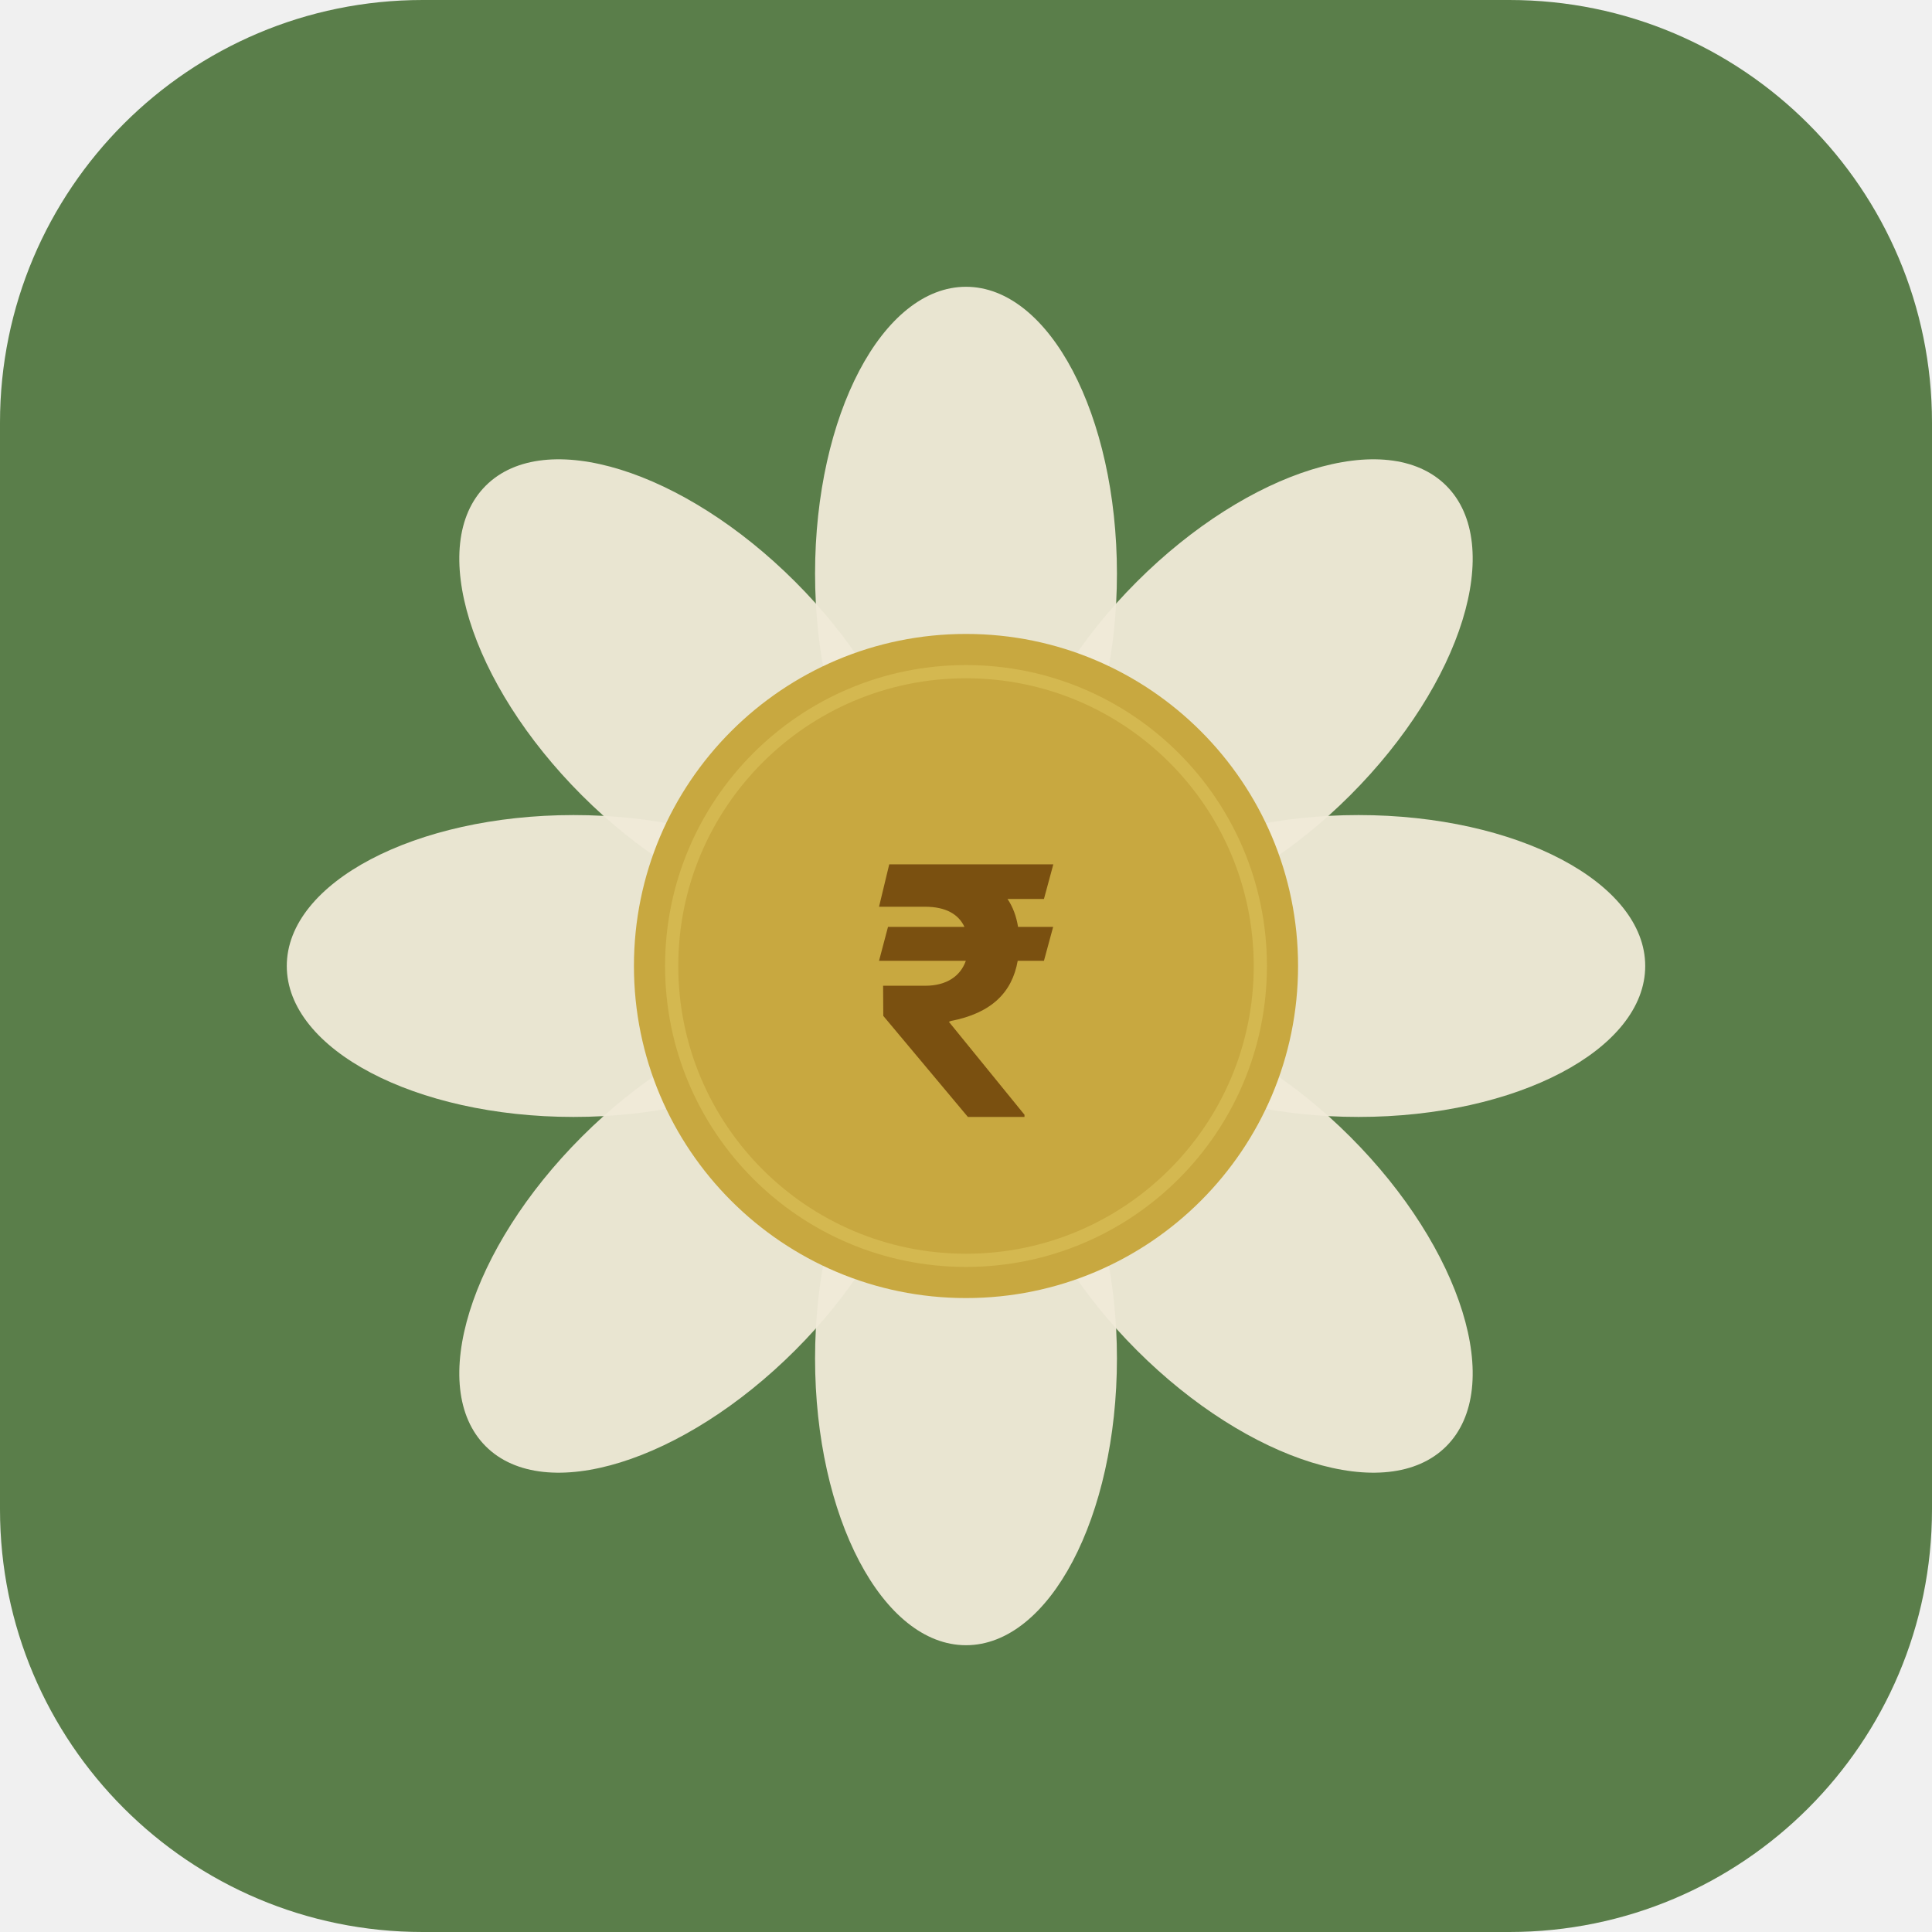
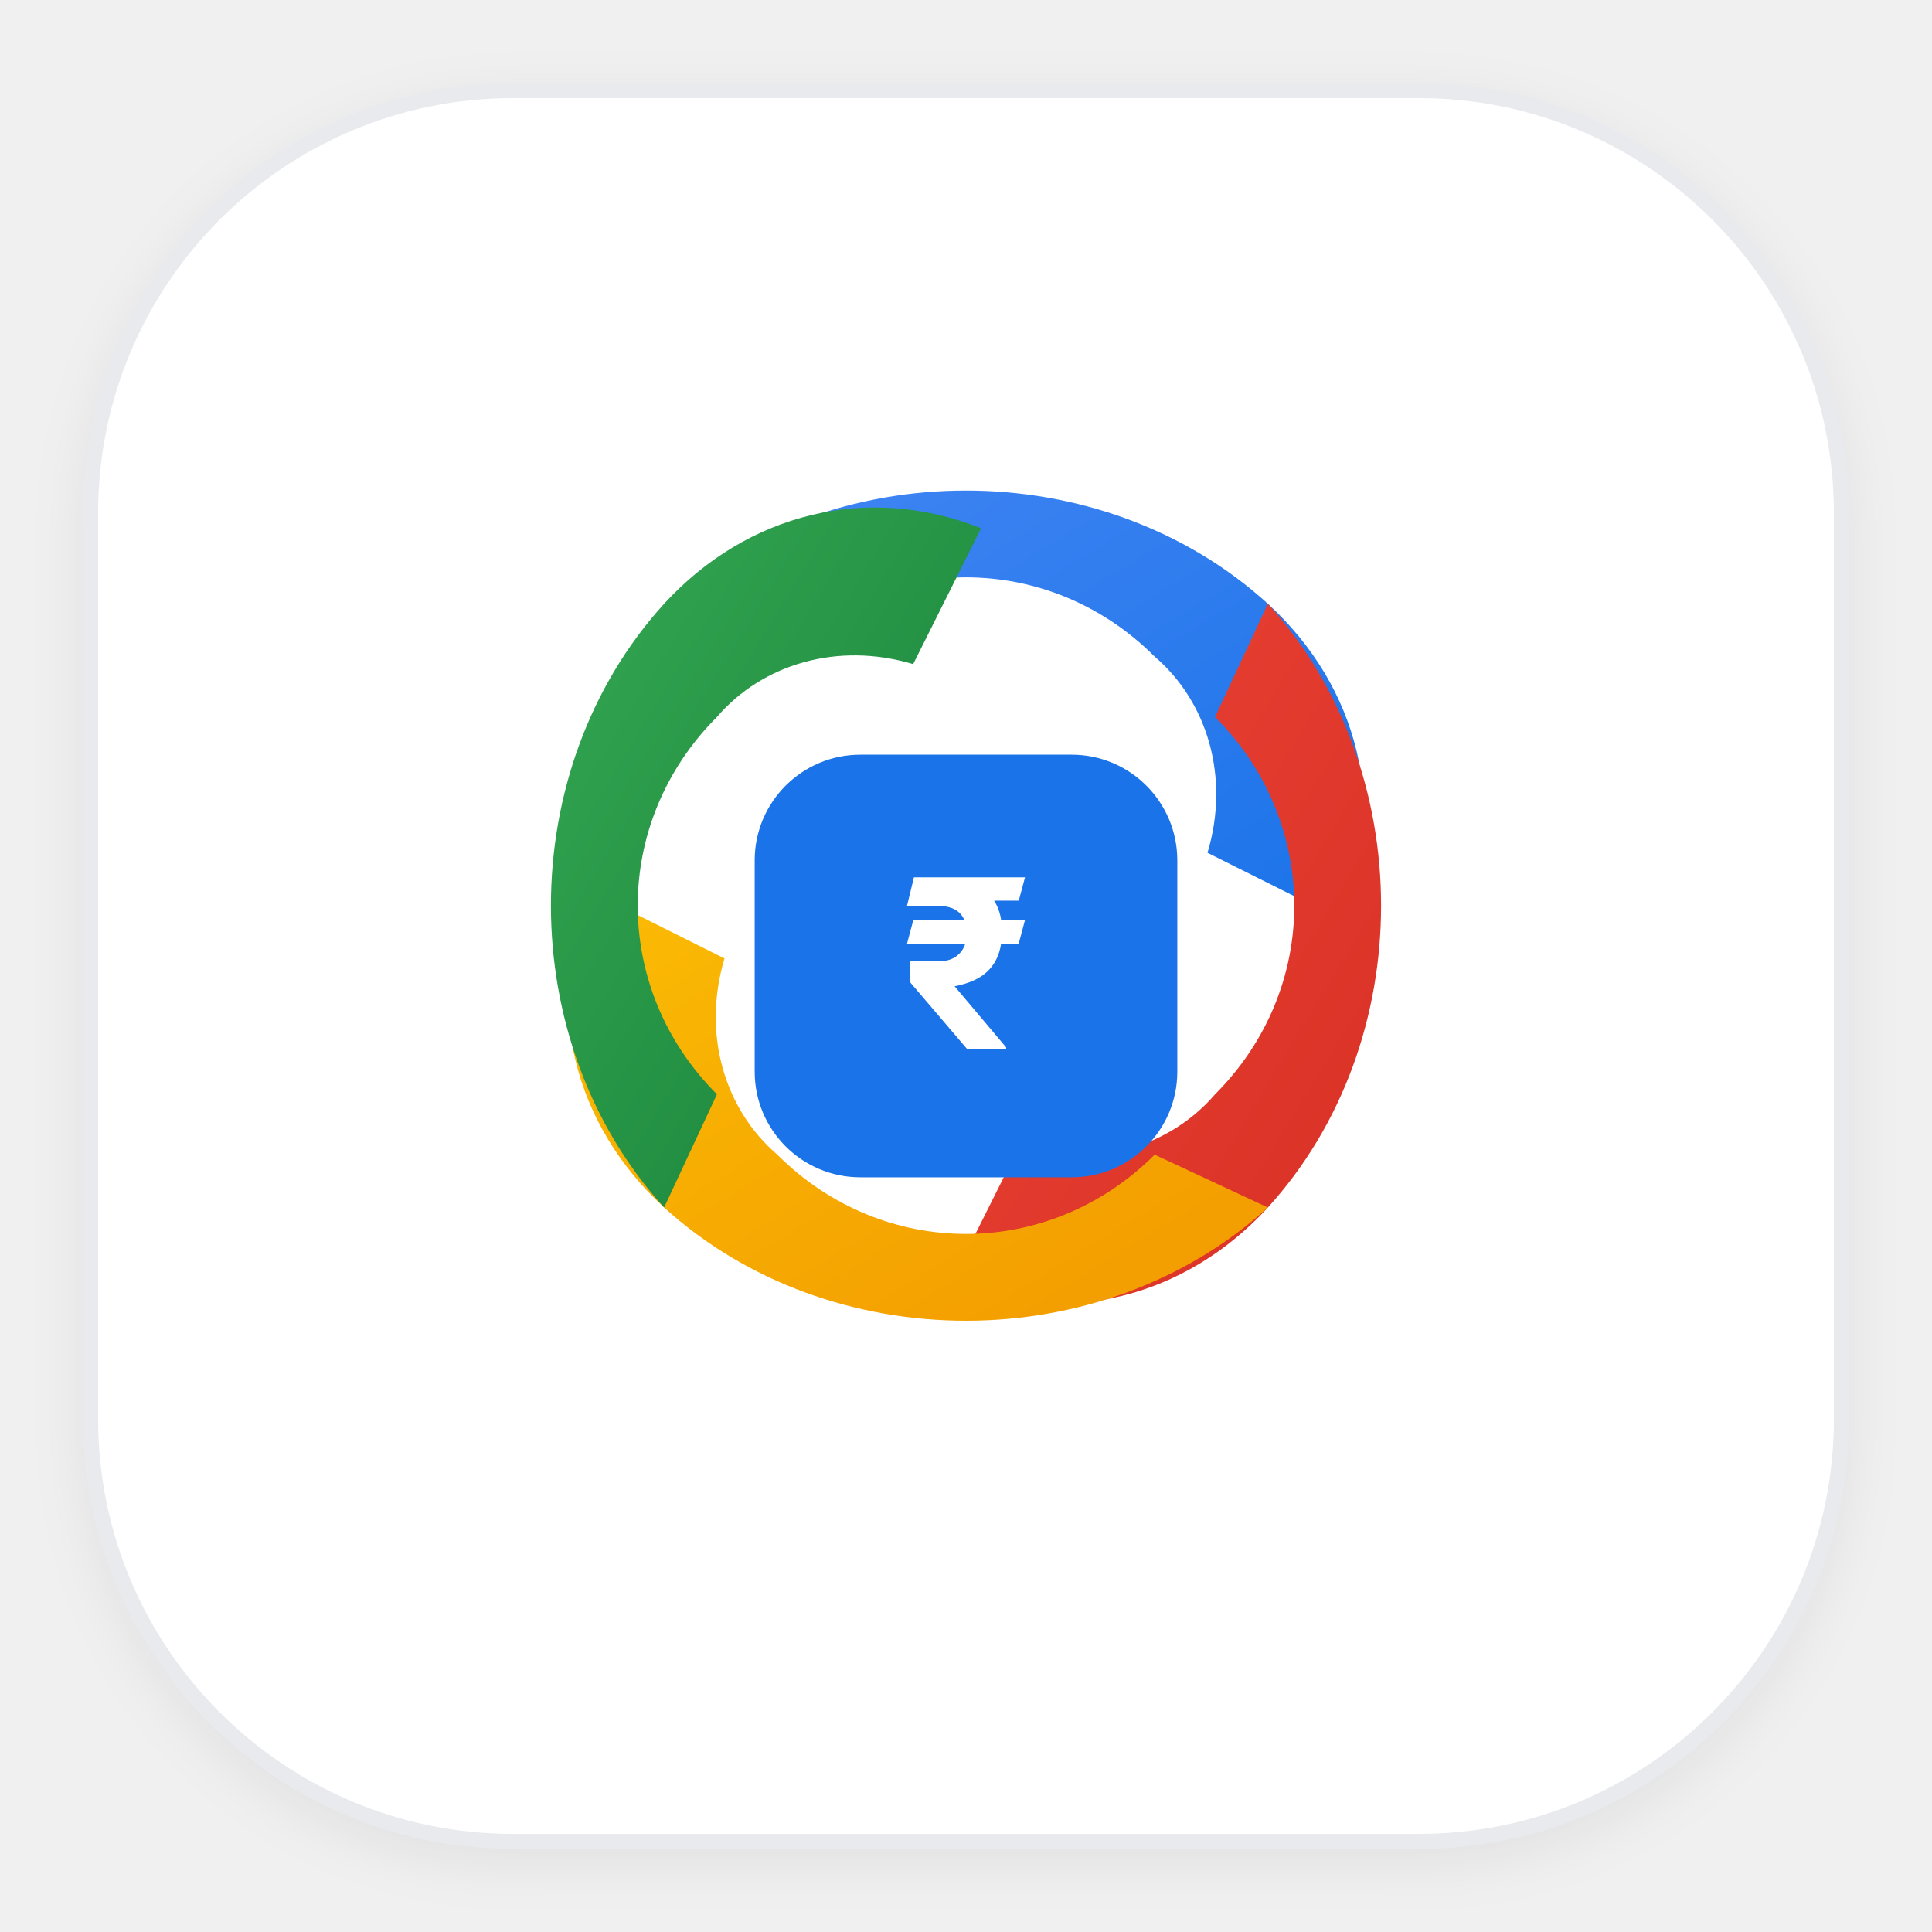
<svg xmlns="http://www.w3.org/2000/svg" viewBox="0 0 512 512">
-   <rect width="512" height="512" rx="112" fill="#5a7e4a" />
-   <ellipse cx="256" cy="152" rx="40" ry="76" fill="#f0ead8" opacity="0.95" />
-   <ellipse cx="256" cy="152" rx="40" ry="76" fill="#f0ead8" opacity="0.95" transform="rotate(45 256 256)" />
-   <ellipse cx="256" cy="152" rx="40" ry="76" fill="#f0ead8" opacity="0.95" transform="rotate(90 256 256)" />
-   <ellipse cx="256" cy="152" rx="40" ry="76" fill="#f0ead8" opacity="0.95" transform="rotate(135 256 256)" />
-   <ellipse cx="256" cy="152" rx="40" ry="76" fill="#f0ead8" opacity="0.95" transform="rotate(180 256 256)" />
-   <ellipse cx="256" cy="152" rx="40" ry="76" fill="#f0ead8" opacity="0.95" transform="rotate(225 256 256)" />
-   <ellipse cx="256" cy="152" rx="40" ry="76" fill="#f0ead8" opacity="0.95" transform="rotate(270 256 256)" />
-   <ellipse cx="256" cy="152" rx="40" ry="76" fill="#f0ead8" opacity="0.95" transform="rotate(315 256 256)" />
-   <circle cx="256" cy="256" r="88" fill="#c8a840" />
-   <circle cx="256" cy="256" r="78" fill="none" stroke="#d4b850" stroke-width="3.5" />
-   <text x="256" y="296" text-anchor="middle" dominant-baseline="auto" font-family="-apple-system, 'Arial Unicode MS', Arial, sans-serif" font-size="92" font-weight="700" fill="#7a5010">₹</text>
+   <defs>
+     <filter id="shadow" x="-10%" y="-10%" width="120%" height="120%">
+       <feDropShadow dx="0" dy="16" stdDeviation="24" flood-color="#1a73e8" flood-opacity="0.18" />
+       <feDropShadow dx="0" dy="4" stdDeviation="8" flood-color="#000" flood-opacity="0.08" />
+     </filter>
+     <linearGradient id="blueGrad" x1="0%" y1="0%" x2="100%" y2="100%">
+       <stop offset="0%" stop-color="#4285F4" />
+       <stop offset="100%" stop-color="#1A73E8" />
+     </linearGradient>
+     <linearGradient id="redGrad" x1="0%" y1="0%" x2="100%" y2="100%">
+       <stop offset="0%" stop-color="#EA4335" />
+       <stop offset="100%" stop-color="#D93025" />
+     </linearGradient>
+     <linearGradient id="yellowGrad" x1="0%" y1="0%" x2="100%" y2="100%">
+       <stop offset="0%" stop-color="#FBBC04" />
+       <stop offset="100%" stop-color="#F29900" />
+     </linearGradient>
+     <linearGradient id="greenGrad" x1="0%" y1="0%" x2="100%" y2="100%">
+       <stop offset="0%" stop-color="#34A853" />
+       <stop offset="100%" stop-color="#188038" />
+     </linearGradient>
+   </defs>
+   <rect x="24" y="24" width="464" height="464" rx="112" fill="#FFFFFF" filter="url(#shadow)" />
+   <rect x="24" y="24" width="464" height="464" rx="112" fill="none" stroke="#E8EAED" stroke-width="4" />
+   <path d="M 176 160 C 220 120, 292 120, 336 160 C 360 182, 368 214, 356 244 L 320 226 C 326 206, 320 186, 306 174 C 278 146, 234 146, 206 174 L 176 160 Z" fill="url(#blueGrad)" />
+   <path d="M 336 160 C 376 204, 376 276, 336 320 C 314 344, 282 352, 252 340 L 270 304 C 290 310, 310 304, 322 290 C 350 262, 350 218, 322 190 L 336 160 Z" fill="url(#redGrad)" />
+   <path d="M 336 320 C 292 360, 220 360, 176 320 C 152 298, 144 266, 156 236 L 192 254 C 186 274, 192 294, 206 306 C 234 334, 278 334, 306 306 L 336 320 Z" fill="url(#yellowGrad)" />
+   <path d="M 176 320 C 136 276, 136 204, 176 160 C 198 136, 230 128, 260 140 L 242 176 C 222 170, 202 176, 190 190 C 162 218, 162 262, 190 290 L 176 320 Z" fill="url(#greenGrad)" />
+   <rect x="200" y="200" width="112" height="112" rx="28" fill="#1A73E8" />
+   <text x="256" y="278" font-family="-apple-system, BlinkMacSystemFont, 'Google Sans', 'Roboto', sans-serif" font-size="64" font-weight="700" fill="#FFFFFF" text-anchor="middle">₹</text>
</svg>
